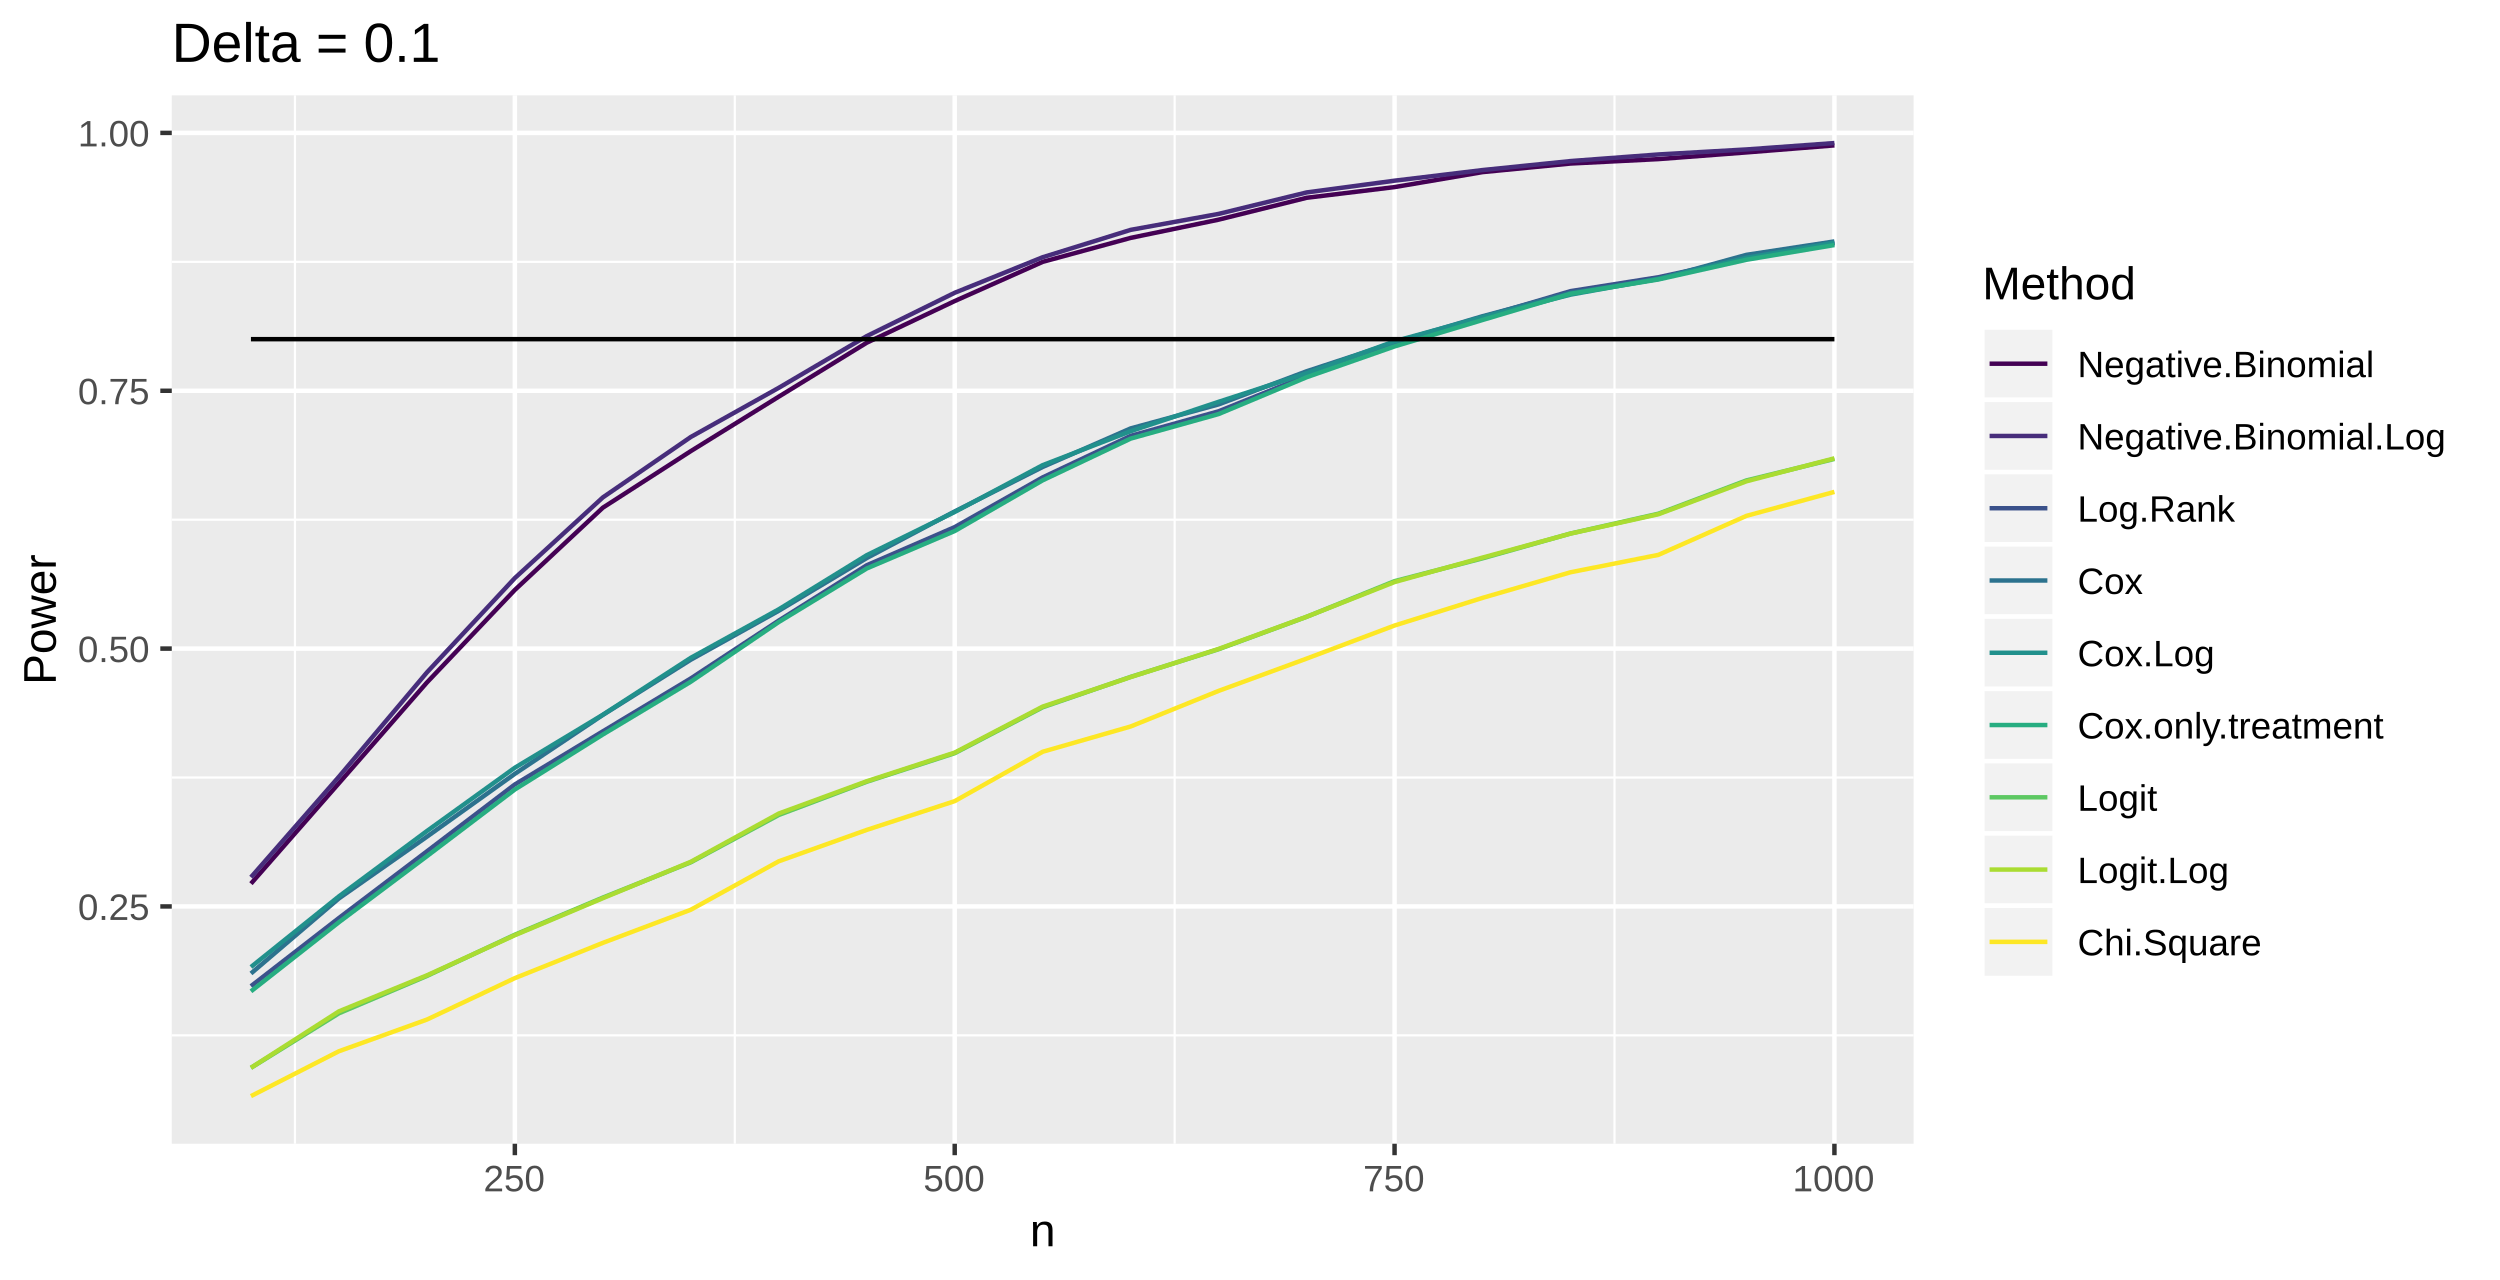
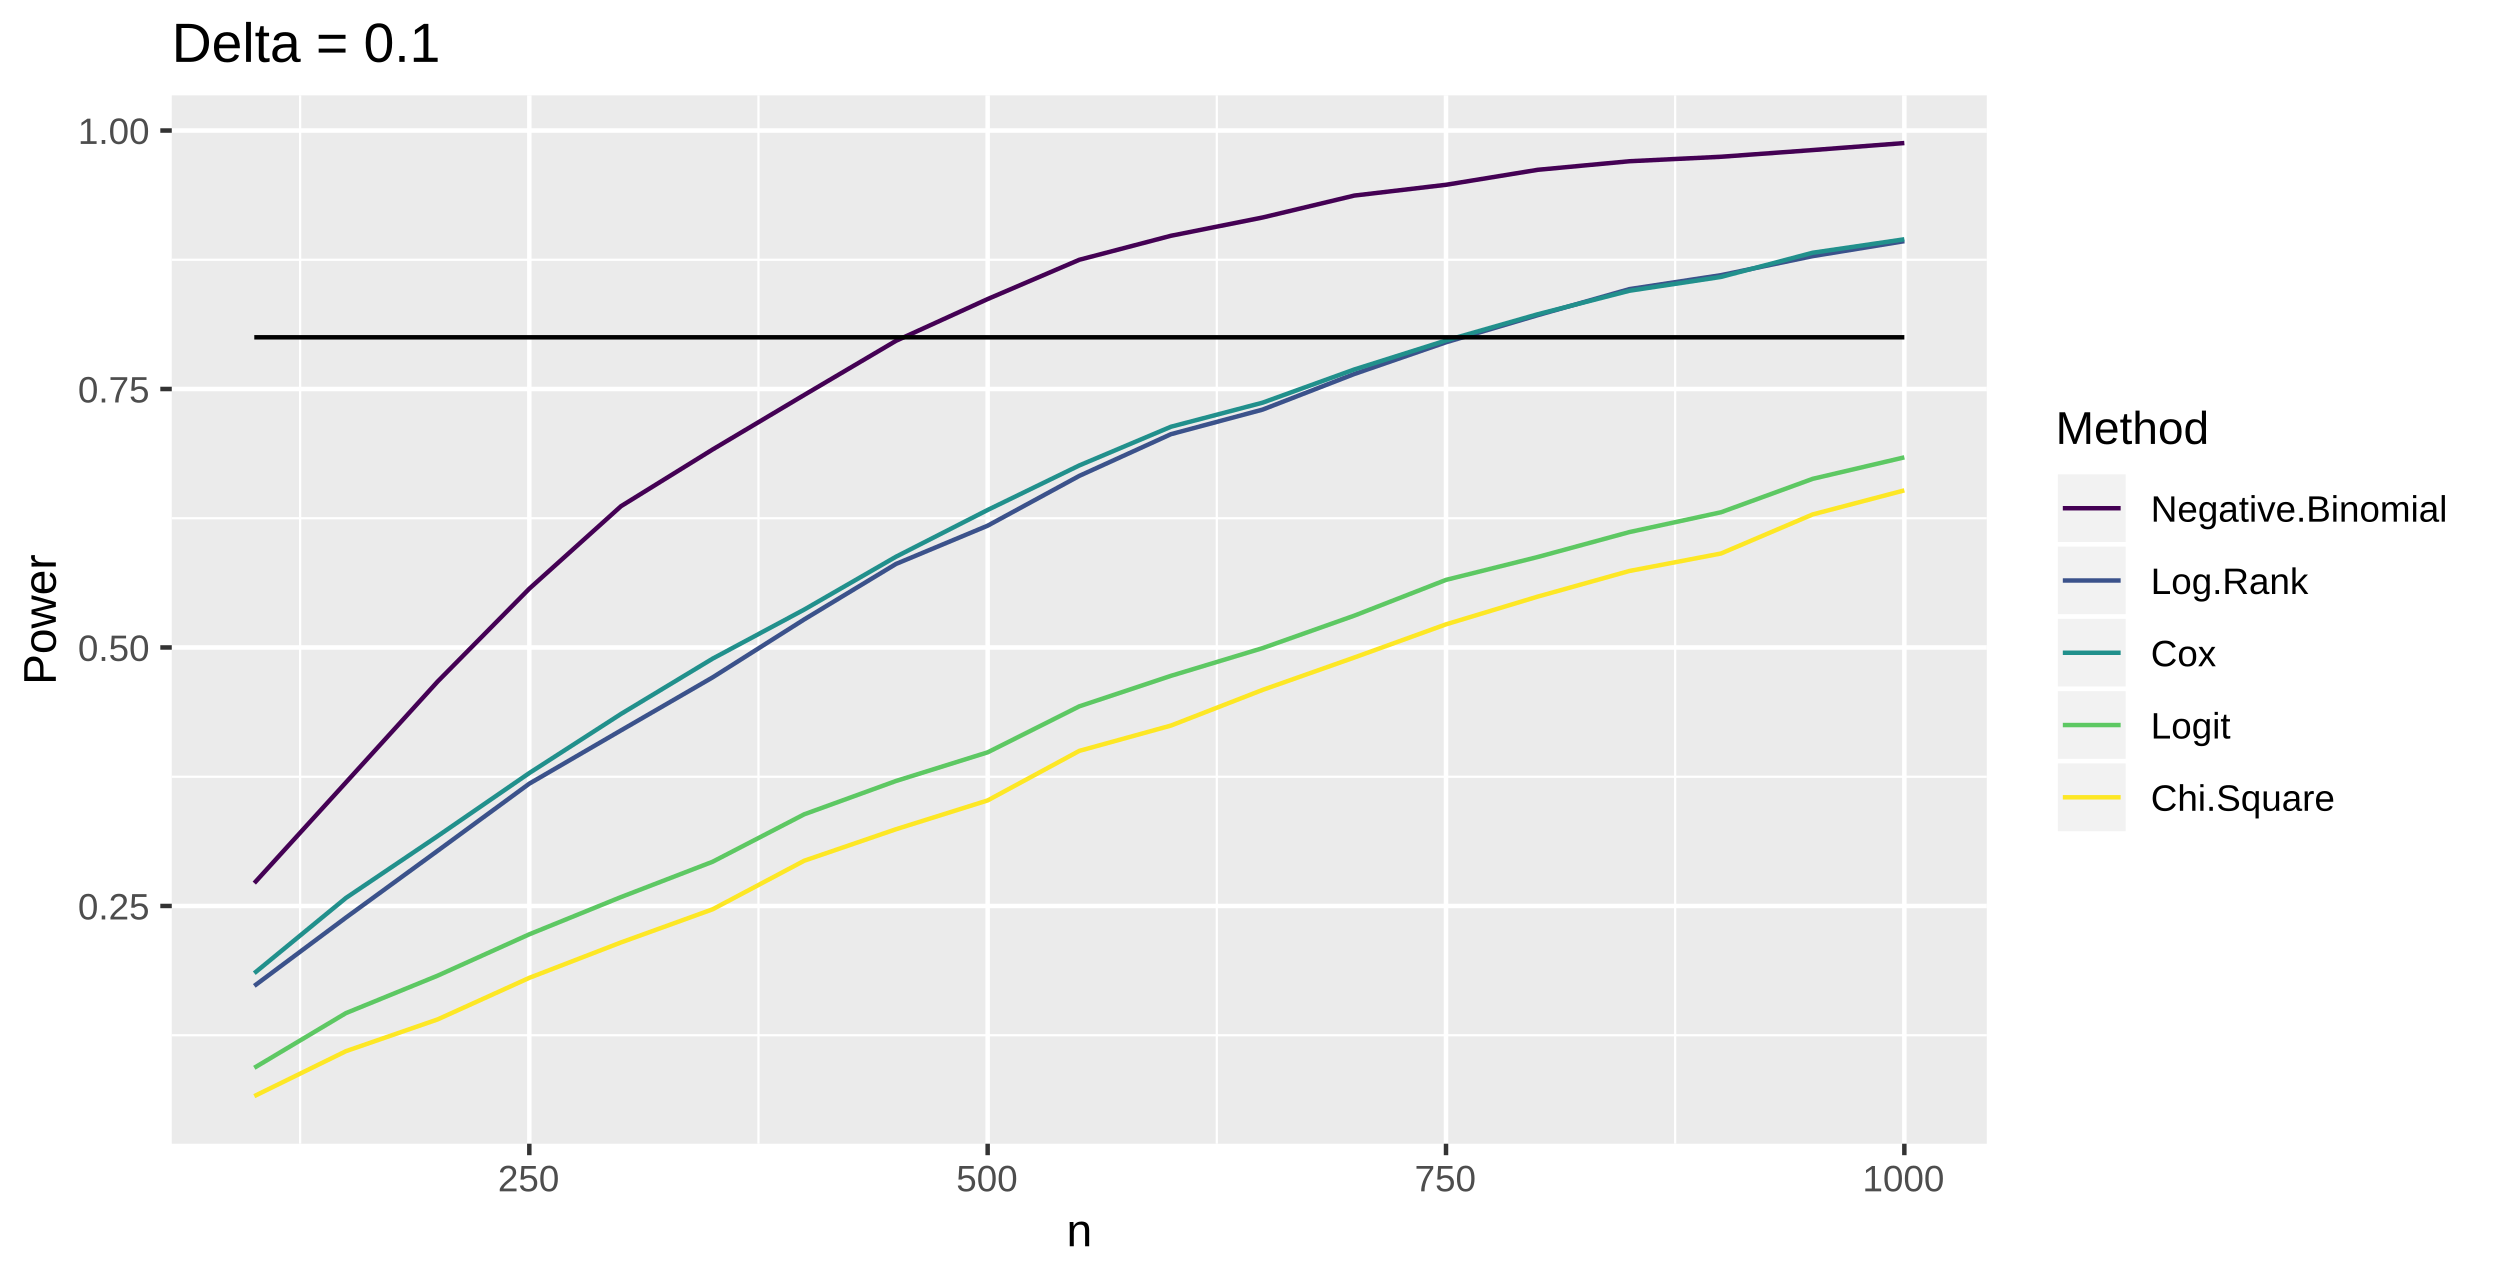
<svg xmlns="http://www.w3.org/2000/svg" viewBox="0 0 597.75 306.00">
  <defs>
    <style type="text/css">
    line, polyline, path, rect, circle {
      fill: none;
      stroke: #000000;
      stroke-linecap: round;
      stroke-linejoin: round;
      stroke-miterlimit: 10.00;
    }
  </style>
  </defs>
  <rect width="100%" height="100%" style="stroke: none; fill: #FFFFFF;" />
  <rect x="0.00" y="0.00" width="597.75" height="306.00" style="stroke-width: 1.07; stroke: #FFFFFF; fill: #FFFFFF;" />
  <defs>
-     <clipPath id="cpNDEuMDczNXw0NTcuNTQxfDI3My40NzR8MjIuODAyNw==">
-       <rect x="41.07" y="22.80" width="416.47" height="250.67" />
+     <clipPath id="cpNDEuMDczNXw0NzUuMDU3fDI3My40NzR8MjIuODAyNw==">
+       <rect x="41.07" y="22.80" width="433.98" height="250.67" />
    </clipPath>
  </defs>
-   <rect x="41.07" y="22.80" width="416.47" height="250.67" style="stroke-width: 1.07; stroke: none; fill: #EBEBEB;" clip-path="url(#cpNDEuMDczNXw0NTcuNTQxfDI3My40NzR8MjIuODAyNw==)" />
-   <polyline points="41.07,247.56 457.54,247.56 " style="stroke-width: 0.53; stroke: #FFFFFF; stroke-linecap: butt;" clip-path="url(#cpNDEuMDczNXw0NTcuNTQxfDI3My40NzR8MjIuODAyNw==)" />
-   <polyline points="41.07,185.91 457.54,185.91 " style="stroke-width: 0.53; stroke: #FFFFFF; stroke-linecap: butt;" clip-path="url(#cpNDEuMDczNXw0NTcuNTQxfDI3My40NzR8MjIuODAyNw==)" />
-   <polyline points="41.07,124.26 457.54,124.26 " style="stroke-width: 0.53; stroke: #FFFFFF; stroke-linecap: butt;" clip-path="url(#cpNDEuMDczNXw0NTcuNTQxfDI3My40NzR8MjIuODAyNw==)" />
-   <polyline points="41.07,62.61 457.54,62.61 " style="stroke-width: 0.53; stroke: #FFFFFF; stroke-linecap: butt;" clip-path="url(#cpNDEuMDczNXw0NTcuNTQxfDI3My40NzR8MjIuODAyNw==)" />
-   <polyline points="70.52,273.47 70.52,22.80 " style="stroke-width: 0.53; stroke: #FFFFFF; stroke-linecap: butt;" clip-path="url(#cpNDEuMDczNXw0NTcuNTQxfDI3My40NzR8MjIuODAyNw==)" />
-   <polyline points="175.69,273.47 175.69,22.80 " style="stroke-width: 0.53; stroke: #FFFFFF; stroke-linecap: butt;" clip-path="url(#cpNDEuMDczNXw0NTcuNTQxfDI3My40NzR8MjIuODAyNw==)" />
-   <polyline points="280.86,273.47 280.86,22.80 " style="stroke-width: 0.53; stroke: #FFFFFF; stroke-linecap: butt;" clip-path="url(#cpNDEuMDczNXw0NTcuNTQxfDI3My40NzR8MjIuODAyNw==)" />
-   <polyline points="386.03,273.47 386.03,22.80 " style="stroke-width: 0.53; stroke: #FFFFFF; stroke-linecap: butt;" clip-path="url(#cpNDEuMDczNXw0NTcuNTQxfDI3My40NzR8MjIuODAyNw==)" />
-   <polyline points="41.07,216.73 457.54,216.73 " style="stroke-width: 1.07; stroke: #FFFFFF; stroke-linecap: butt;" clip-path="url(#cpNDEuMDczNXw0NTcuNTQxfDI3My40NzR8MjIuODAyNw==)" />
-   <polyline points="41.07,155.08 457.54,155.08 " style="stroke-width: 1.07; stroke: #FFFFFF; stroke-linecap: butt;" clip-path="url(#cpNDEuMDczNXw0NTcuNTQxfDI3My40NzR8MjIuODAyNw==)" />
-   <polyline points="41.07,93.43 457.54,93.43 " style="stroke-width: 1.07; stroke: #FFFFFF; stroke-linecap: butt;" clip-path="url(#cpNDEuMDczNXw0NTcuNTQxfDI3My40NzR8MjIuODAyNw==)" />
-   <polyline points="41.07,31.78 457.54,31.78 " style="stroke-width: 1.07; stroke: #FFFFFF; stroke-linecap: butt;" clip-path="url(#cpNDEuMDczNXw0NTcuNTQxfDI3My40NzR8MjIuODAyNw==)" />
-   <polyline points="123.10,273.47 123.10,22.80 " style="stroke-width: 1.07; stroke: #FFFFFF; stroke-linecap: butt;" clip-path="url(#cpNDEuMDczNXw0NTcuNTQxfDI3My40NzR8MjIuODAyNw==)" />
-   <polyline points="228.27,273.47 228.27,22.80 " style="stroke-width: 1.07; stroke: #FFFFFF; stroke-linecap: butt;" clip-path="url(#cpNDEuMDczNXw0NTcuNTQxfDI3My40NzR8MjIuODAyNw==)" />
-   <polyline points="333.44,273.47 333.44,22.80 " style="stroke-width: 1.07; stroke: #FFFFFF; stroke-linecap: butt;" clip-path="url(#cpNDEuMDczNXw0NTcuNTQxfDI3My40NzR8MjIuODAyNw==)" />
-   <polyline points="438.61,273.47 438.61,22.80 " style="stroke-width: 1.07; stroke: #FFFFFF; stroke-linecap: butt;" clip-path="url(#cpNDEuMDczNXw0NTcuNTQxfDI3My40NzR8MjIuODAyNw==)" />
-   <polyline points="60.00,211.28 81.04,187.26 102.07,163.19 123.10,141.05 144.14,121.39 165.17,107.86 186.21,94.84 207.24,81.94 228.27,71.98 249.31,62.61 270.34,56.88 291.37,52.52 312.41,47.29 333.44,44.73 354.48,41.15 375.51,39.10 396.54,38.04 417.58,36.44 438.61,34.76 " style="stroke-width: 1.07; stroke: #440154; stroke-linecap: butt;" clip-path="url(#cpNDEuMDczNXw0NTcuNTQxfDI3My40NzR8MjIuODAyNw==)" />
-   <polyline points="60.00,209.75 81.04,185.71 102.07,160.78 123.10,138.21 144.14,118.93 165.17,104.48 186.21,92.72 207.24,80.36 228.27,70.00 249.31,61.50 270.34,54.96 291.37,51.14 312.41,46.01 333.44,43.20 354.48,40.66 375.51,38.51 396.54,36.93 417.58,35.73 438.61,34.20 " style="stroke-width: 1.07; stroke: #472D7B; stroke-linecap: butt;" clip-path="url(#cpNDEuMDczNXw0NTcuNTQxfDI3My40NzR8MjIuODAyNw==)" />
-   <polyline points="60.00,235.79 81.04,219.49 102.07,203.56 123.10,187.56 144.14,174.86 165.17,162.21 186.21,148.37 207.24,135.15 228.27,126.03 249.31,114.14 270.34,104.21 291.37,98.34 312.41,89.85 333.44,82.28 354.48,75.82 375.51,69.61 396.54,66.28 417.58,61.74 438.61,58.17 " style="stroke-width: 1.07; stroke: #3B528B; stroke-linecap: butt;" clip-path="url(#cpNDEuMDczNXw0NTcuNTQxfDI3My40NzR8MjIuODAyNw==)" />
-   <polyline points="60.00,232.76 81.04,214.81 102.07,200.06 123.10,185.02 144.14,170.94 165.17,157.74 186.21,146.03 207.24,133.43 228.27,122.28 249.31,111.65 270.34,102.43 291.37,96.69 312.41,88.77 333.44,81.86 354.48,75.60 375.51,70.00 396.54,66.70 417.58,60.93 438.61,57.72 " style="stroke-width: 1.07; stroke: #2C728E; stroke-linecap: butt;" clip-path="url(#cpNDEuMDczNXw0NTcuNTQxfDI3My40NzR8MjIuODAyNw==)" />
-   <polyline points="60.00,231.21 81.04,214.31 102.07,198.70 123.10,183.56 144.14,170.89 165.17,157.28 186.21,145.68 207.24,132.74 228.27,122.41 249.31,111.21 270.34,103.10 291.37,96.07 312.41,89.24 333.44,81.59 354.48,75.82 375.51,70.45 396.54,66.65 417.58,61.64 438.61,58.04 " style="stroke-width: 1.07; stroke: #21908C; stroke-linecap: butt;" clip-path="url(#cpNDEuMDczNXw0NTcuNTQxfDI3My40NzR8MjIuODAyNw==)" />
-   <polyline points="60.00,237.03 81.04,220.50 102.07,204.72 123.10,188.77 144.14,175.62 165.17,163.00 186.21,148.72 207.24,135.92 228.27,126.97 249.31,114.84 270.34,104.87 291.37,99.00 312.41,90.20 333.44,82.83 354.48,76.51 375.51,70.23 396.54,66.82 417.58,62.11 438.61,58.59 " style="stroke-width: 1.07; stroke: #27AD81; stroke-linecap: butt;" clip-path="url(#cpNDEuMDczNXw0NTcuNTQxfDI3My40NzR8MjIuODAyNw==)" />
-   <polyline points="60.00,255.32 81.04,242.28 102.07,233.35 123.10,223.49 144.14,214.61 165.17,206.18 186.21,194.86 207.24,186.92 228.27,180.09 249.31,169.11 270.34,161.84 291.37,155.23 312.41,147.48 333.44,138.95 354.48,133.50 375.51,127.56 396.54,122.82 417.58,114.86 438.61,109.73 " style="stroke-width: 1.07; stroke: #5DC863; stroke-linecap: butt;" clip-path="url(#cpNDEuMDczNXw0NTcuNTQxfDI3My40NzR8MjIuODAyNw==)" />
-   <polyline points="60.00,255.30 81.04,241.81 102.07,233.20 123.10,223.61 144.14,214.76 165.17,206.05 186.21,194.51 207.24,186.79 228.27,179.94 249.31,168.94 270.34,161.89 291.37,155.15 312.41,147.46 333.44,139.17 354.48,133.31 375.51,127.58 396.54,122.95 417.58,115.08 438.61,109.58 " style="stroke-width: 1.07; stroke: #AADC32; stroke-linecap: butt;" clip-path="url(#cpNDEuMDczNXw0NTcuNTQxfDI3My40NzR8MjIuODAyNw==)" />
-   <polyline points="60.00,262.08 81.04,251.35 102.07,243.78 123.10,233.87 144.14,225.44 165.17,217.52 186.21,205.93 207.24,198.43 228.27,191.55 249.31,179.74 270.34,173.70 291.37,165.19 312.41,157.47 333.44,149.56 354.48,142.95 375.51,136.83 396.54,132.66 417.58,123.34 438.61,117.60 " style="stroke-width: 1.07; stroke: #FDE725; stroke-linecap: butt;" clip-path="url(#cpNDEuMDczNXw0NTcuNTQxfDI3My40NzR8MjIuODAyNw==)" />
-   <polyline points="60.00,81.10 60.00,81.10 60.00,81.10 60.00,81.10 60.00,81.10 60.00,81.10 60.00,81.10 60.00,81.10 60.00,81.10 81.04,81.10 81.04,81.10 81.04,81.10 81.04,81.10 81.04,81.10 81.04,81.10 81.04,81.10 81.04,81.10 81.04,81.10 102.07,81.10 102.07,81.10 102.07,81.10 102.07,81.10 102.07,81.10 102.07,81.10 102.07,81.10 102.07,81.10 102.07,81.10 123.10,81.10 123.10,81.10 123.10,81.10 123.10,81.10 123.10,81.10 123.10,81.10 123.10,81.10 123.10,81.10 123.10,81.10 144.14,81.10 144.14,81.10 144.14,81.10 144.14,81.10 144.14,81.10 144.14,81.10 144.14,81.10 144.14,81.10 144.14,81.10 165.17,81.10 165.17,81.10 165.17,81.10 165.17,81.10 165.17,81.10 165.17,81.10 165.17,81.10 165.17,81.10 165.17,81.10 186.21,81.10 186.21,81.10 186.21,81.10 186.21,81.10 186.21,81.10 186.21,81.10 186.21,81.10 186.21,81.10 186.21,81.10 207.24,81.10 207.24,81.10 207.24,81.10 207.24,81.10 207.24,81.10 207.24,81.10 207.24,81.10 207.24,81.10 207.24,81.10 228.27,81.10 228.27,81.10 228.27,81.10 228.27,81.10 228.27,81.10 228.27,81.10 228.27,81.10 228.27,81.10 228.27,81.10 249.31,81.10 249.31,81.10 249.31,81.10 249.31,81.10 249.31,81.10 249.31,81.10 249.31,81.10 249.31,81.10 249.31,81.10 270.34,81.10 270.34,81.10 270.34,81.10 270.34,81.10 270.34,81.10 270.34,81.10 270.34,81.10 270.34,81.10 270.34,81.10 291.37,81.10 291.37,81.10 291.37,81.10 291.37,81.10 291.37,81.10 291.37,81.10 291.37,81.10 291.37,81.10 291.37,81.10 312.41,81.10 312.41,81.10 312.41,81.10 312.41,81.10 312.41,81.10 312.41,81.10 312.41,81.10 312.41,81.10 312.41,81.10 333.44,81.10 333.44,81.10 333.44,81.10 333.44,81.10 333.44,81.10 333.44,81.10 333.44,81.10 333.44,81.10 333.44,81.10 354.48,81.10 354.48,81.10 354.48,81.10 354.48,81.10 354.48,81.10 354.48,81.10 354.48,81.10 354.48,81.10 354.48,81.10 375.51,81.10 375.51,81.10 375.51,81.10 375.51,81.10 375.51,81.10 375.51,81.10 375.51,81.10 375.51,81.10 375.51,81.10 396.54,81.10 396.54,81.10 396.54,81.10 396.54,81.10 396.54,81.10 396.54,81.10 396.54,81.10 396.54,81.10 396.54,81.10 417.58,81.10 417.58,81.10 417.58,81.10 417.58,81.10 417.58,81.10 417.58,81.10 417.58,81.10 417.58,81.10 417.58,81.10 438.61,81.10 438.61,81.10 438.61,81.10 438.61,81.10 438.61,81.10 438.61,81.10 438.61,81.10 438.61,81.10 438.61,81.10 " style="stroke-width: 1.07; stroke-linecap: butt;" clip-path="url(#cpNDEuMDczNXw0NTcuNTQxfDI3My40NzR8MjIuODAyNw==)" />
+   <rect x="41.07" y="22.80" width="433.98" height="250.67" style="stroke-width: 1.07; stroke: none; fill: #EBEBEB;" clip-path="url(#cpNDEuMDczNXw0NzUuMDU3fDI3My40NzR8MjIuODAyNw==)" />
+   <polyline points="41.07,247.52 475.06,247.52 " style="stroke-width: 0.53; stroke: #FFFFFF; stroke-linecap: butt;" clip-path="url(#cpNDEuMDczNXw0NzUuMDU3fDI3My40NzR8MjIuODAyNw==)" />
+   <polyline points="41.07,185.72 475.06,185.72 " style="stroke-width: 0.53; stroke: #FFFFFF; stroke-linecap: butt;" clip-path="url(#cpNDEuMDczNXw0NzUuMDU3fDI3My40NzR8MjIuODAyNw==)" />
+   <polyline points="41.07,123.91 475.06,123.91 " style="stroke-width: 0.53; stroke: #FFFFFF; stroke-linecap: butt;" clip-path="url(#cpNDEuMDczNXw0NzUuMDU3fDI3My40NzR8MjIuODAyNw==)" />
+   <polyline points="41.07,62.11 475.06,62.11 " style="stroke-width: 0.53; stroke: #FFFFFF; stroke-linecap: butt;" clip-path="url(#cpNDEuMDczNXw0NzUuMDU3fDI3My40NzR8MjIuODAyNw==)" />
+   <polyline points="71.76,273.47 71.76,22.80 " style="stroke-width: 0.53; stroke: #FFFFFF; stroke-linecap: butt;" clip-path="url(#cpNDEuMDczNXw0NzUuMDU3fDI3My40NzR8MjIuODAyNw==)" />
+   <polyline points="181.35,273.47 181.35,22.80 " style="stroke-width: 0.53; stroke: #FFFFFF; stroke-linecap: butt;" clip-path="url(#cpNDEuMDczNXw0NzUuMDU3fDI3My40NzR8MjIuODAyNw==)" />
+   <polyline points="290.94,273.47 290.94,22.80 " style="stroke-width: 0.53; stroke: #FFFFFF; stroke-linecap: butt;" clip-path="url(#cpNDEuMDczNXw0NzUuMDU3fDI3My40NzR8MjIuODAyNw==)" />
+   <polyline points="400.53,273.47 400.53,22.80 " style="stroke-width: 0.53; stroke: #FFFFFF; stroke-linecap: butt;" clip-path="url(#cpNDEuMDczNXw0NzUuMDU3fDI3My40NzR8MjIuODAyNw==)" />
+   <polyline points="41.07,216.62 475.06,216.62 " style="stroke-width: 1.07; stroke: #FFFFFF; stroke-linecap: butt;" clip-path="url(#cpNDEuMDczNXw0NzUuMDU3fDI3My40NzR8MjIuODAyNw==)" />
+   <polyline points="41.07,154.81 475.06,154.81 " style="stroke-width: 1.07; stroke: #FFFFFF; stroke-linecap: butt;" clip-path="url(#cpNDEuMDczNXw0NzUuMDU3fDI3My40NzR8MjIuODAyNw==)" />
+   <polyline points="41.07,93.01 475.06,93.01 " style="stroke-width: 1.07; stroke: #FFFFFF; stroke-linecap: butt;" clip-path="url(#cpNDEuMDczNXw0NzUuMDU3fDI3My40NzR8MjIuODAyNw==)" />
+   <polyline points="41.07,31.21 475.06,31.21 " style="stroke-width: 1.07; stroke: #FFFFFF; stroke-linecap: butt;" clip-path="url(#cpNDEuMDczNXw0NzUuMDU3fDI3My40NzR8MjIuODAyNw==)" />
+   <polyline points="126.56,273.47 126.56,22.80 " style="stroke-width: 1.07; stroke: #FFFFFF; stroke-linecap: butt;" clip-path="url(#cpNDEuMDczNXw0NzUuMDU3fDI3My40NzR8MjIuODAyNw==)" />
+   <polyline points="236.15,273.47 236.15,22.80 " style="stroke-width: 1.07; stroke: #FFFFFF; stroke-linecap: butt;" clip-path="url(#cpNDEuMDczNXw0NzUuMDU3fDI3My40NzR8MjIuODAyNw==)" />
+   <polyline points="345.74,273.47 345.74,22.80 " style="stroke-width: 1.07; stroke: #FFFFFF; stroke-linecap: butt;" clip-path="url(#cpNDEuMDczNXw0NzUuMDU3fDI3My40NzR8MjIuODAyNw==)" />
+   <polyline points="455.33,273.47 455.33,22.80 " style="stroke-width: 1.07; stroke: #FFFFFF; stroke-linecap: butt;" clip-path="url(#cpNDEuMDczNXw0NzUuMDU3fDI3My40NzR8MjIuODAyNw==)" />
+   <polyline points="60.80,211.15 82.72,187.07 104.64,162.95 126.56,140.75 148.47,121.04 170.39,107.47 192.31,94.42 214.23,81.49 236.15,71.50 258.07,62.11 279.98,56.37 301.90,52.00 323.82,46.76 345.74,44.18 367.66,40.60 389.58,38.55 411.49,37.48 433.41,35.88 455.33,34.20 " style="stroke-width: 1.07; stroke: #440154; stroke-linecap: butt;" clip-path="url(#cpNDEuMDczNXw0NzUuMDU3fDI3My40NzR8MjIuODAyNw==)" />
+   <polyline points="60.80,235.73 82.72,219.39 104.64,203.42 126.56,187.37 148.47,174.64 170.39,161.96 192.31,148.09 214.23,134.84 236.15,125.69 258.07,113.78 279.98,103.81 301.90,97.93 323.82,89.42 345.74,81.84 367.66,75.36 389.58,69.13 411.49,65.79 433.41,61.24 455.33,57.66 " style="stroke-width: 1.07; stroke: #3B528B; stroke-linecap: butt;" clip-path="url(#cpNDEuMDczNXw0NzUuMDU3fDI3My40NzR8MjIuODAyNw==)" />
+   <polyline points="60.80,232.69 82.72,214.69 104.64,199.91 126.56,184.83 148.47,170.71 170.39,157.48 192.31,145.74 214.23,133.11 236.15,121.93 258.07,111.28 279.98,102.03 301.90,96.27 323.82,88.34 345.74,81.41 367.66,75.14 389.58,69.52 411.49,66.21 433.41,60.43 455.33,57.21 " style="stroke-width: 1.07; stroke: #21908C; stroke-linecap: butt;" clip-path="url(#cpNDEuMDczNXw0NzUuMDU3fDI3My40NzR8MjIuODAyNw==)" />
+   <polyline points="60.80,255.31 82.72,242.23 104.64,233.28 126.56,223.39 148.47,214.49 170.39,206.04 192.31,194.69 214.23,186.73 236.15,179.88 258.07,168.88 279.98,161.59 301.90,154.96 323.82,147.20 345.74,138.65 367.66,133.18 389.58,127.22 411.49,122.48 433.41,114.49 455.33,109.35 " style="stroke-width: 1.07; stroke: #5DC863; stroke-linecap: butt;" clip-path="url(#cpNDEuMDczNXw0NzUuMDU3fDI3My40NzR8MjIuODAyNw==)" />
+   <polyline points="60.80,262.08 82.72,251.33 104.64,243.74 126.56,233.80 148.47,225.34 170.39,217.41 192.31,205.79 214.23,198.27 236.15,191.38 258.07,179.53 279.98,173.48 301.90,164.95 323.82,157.21 345.74,149.28 367.66,142.65 389.58,136.52 411.49,132.34 433.41,123.00 455.33,117.24 " style="stroke-width: 1.07; stroke: #FDE725; stroke-linecap: butt;" clip-path="url(#cpNDEuMDczNXw0NzUuMDU3fDI3My40NzR8MjIuODAyNw==)" />
+   <polyline points="60.80,80.65 60.80,80.65 60.80,80.65 60.80,80.65 60.80,80.65 82.72,80.65 82.72,80.65 82.72,80.65 82.72,80.65 82.72,80.65 104.64,80.65 104.64,80.65 104.64,80.65 104.64,80.65 104.64,80.65 126.56,80.65 126.56,80.65 126.56,80.65 126.56,80.65 126.56,80.65 148.47,80.65 148.47,80.65 148.47,80.65 148.47,80.65 148.47,80.65 170.39,80.65 170.39,80.65 170.39,80.65 170.39,80.65 170.39,80.65 192.31,80.65 192.31,80.65 192.31,80.65 192.31,80.65 192.31,80.65 214.23,80.65 214.23,80.65 214.23,80.65 214.23,80.65 214.23,80.65 236.15,80.65 236.15,80.65 236.15,80.65 236.15,80.65 236.15,80.65 258.07,80.65 258.07,80.65 258.07,80.65 258.07,80.65 258.07,80.65 279.98,80.65 279.98,80.65 279.98,80.65 279.98,80.65 279.98,80.65 301.90,80.65 301.90,80.65 301.90,80.65 301.90,80.65 301.90,80.65 323.82,80.65 323.82,80.65 323.82,80.65 323.82,80.65 323.82,80.65 345.74,80.65 345.74,80.65 345.74,80.65 345.74,80.65 345.74,80.65 367.66,80.65 367.66,80.65 367.66,80.65 367.66,80.65 367.66,80.65 389.58,80.65 389.58,80.65 389.58,80.65 389.58,80.65 389.58,80.65 411.49,80.65 411.49,80.65 411.49,80.65 411.49,80.65 411.49,80.65 433.41,80.65 433.41,80.65 433.41,80.65 433.41,80.65 433.41,80.65 455.33,80.65 455.33,80.65 455.33,80.65 455.33,80.65 455.33,80.65 " style="stroke-width: 1.07; stroke-linecap: butt;" clip-path="url(#cpNDEuMDczNXw0NzUuMDU3fDI3My40NzR8MjIuODAyNw==)" />
  <defs>
    <clipPath id="cpMHw1OTcuNzV8MzA2fDA=">
      <rect x="0.00" y="0.00" width="597.75" height="306.00" />
    </clipPath>
  </defs>
  <g clip-path="url(#cpMHw1OTcuNzV8MzA2fDA=)">
-     <text x="18.63" y="219.95" style="font-size: 8.80px; fill: #4D4D4D; font-family: Arial;" textLength="17.52px" lengthAdjust="spacingAndGlyphs">0.25</text>
+     <text x="18.63" y="219.84" style="font-size: 8.80px; fill: #4D4D4D; font-family: Arial;" textLength="17.52px" lengthAdjust="spacingAndGlyphs">0.25</text>
  </g>
  <g clip-path="url(#cpMHw1OTcuNzV8MzA2fDA=)">
-     <text x="18.63" y="158.30" style="font-size: 8.80px; fill: #4D4D4D; font-family: Arial;" textLength="17.52px" lengthAdjust="spacingAndGlyphs">0.50</text>
+     <text x="18.63" y="158.03" style="font-size: 8.80px; fill: #4D4D4D; font-family: Arial;" textLength="17.52px" lengthAdjust="spacingAndGlyphs">0.50</text>
  </g>
  <g clip-path="url(#cpMHw1OTcuNzV8MzA2fDA=)">
-     <text x="18.63" y="96.65" style="font-size: 8.80px; fill: #4D4D4D; font-family: Arial;" textLength="17.52px" lengthAdjust="spacingAndGlyphs">0.75</text>
+     <text x="18.63" y="96.23" style="font-size: 8.80px; fill: #4D4D4D; font-family: Arial;" textLength="17.52px" lengthAdjust="spacingAndGlyphs">0.75</text>
  </g>
  <g clip-path="url(#cpMHw1OTcuNzV8MzA2fDA=)">
-     <text x="18.63" y="35.00" style="font-size: 8.80px; fill: #4D4D4D; font-family: Arial;" textLength="17.52px" lengthAdjust="spacingAndGlyphs">1.00</text>
+     <text x="18.63" y="34.42" style="font-size: 8.80px; fill: #4D4D4D; font-family: Arial;" textLength="17.52px" lengthAdjust="spacingAndGlyphs">1.00</text>
  </g>
-   <polyline points="38.33,216.73 41.07,216.73 " style="stroke-width: 1.07; stroke: #333333; stroke-linecap: butt;" clip-path="url(#cpMHw1OTcuNzV8MzA2fDA=)" />
-   <polyline points="38.33,155.08 41.07,155.08 " style="stroke-width: 1.07; stroke: #333333; stroke-linecap: butt;" clip-path="url(#cpMHw1OTcuNzV8MzA2fDA=)" />
-   <polyline points="38.33,93.43 41.07,93.43 " style="stroke-width: 1.07; stroke: #333333; stroke-linecap: butt;" clip-path="url(#cpMHw1OTcuNzV8MzA2fDA=)" />
-   <polyline points="38.33,31.78 41.07,31.78 " style="stroke-width: 1.07; stroke: #333333; stroke-linecap: butt;" clip-path="url(#cpMHw1OTcuNzV8MzA2fDA=)" />
-   <polyline points="123.10,276.21 123.10,273.47 " style="stroke-width: 1.07; stroke: #333333; stroke-linecap: butt;" clip-path="url(#cpMHw1OTcuNzV8MzA2fDA=)" />
-   <polyline points="228.27,276.21 228.27,273.47 " style="stroke-width: 1.07; stroke: #333333; stroke-linecap: butt;" clip-path="url(#cpMHw1OTcuNzV8MzA2fDA=)" />
-   <polyline points="333.44,276.21 333.44,273.47 " style="stroke-width: 1.07; stroke: #333333; stroke-linecap: butt;" clip-path="url(#cpMHw1OTcuNzV8MzA2fDA=)" />
-   <polyline points="438.61,276.21 438.61,273.47 " style="stroke-width: 1.07; stroke: #333333; stroke-linecap: butt;" clip-path="url(#cpMHw1OTcuNzV8MzA2fDA=)" />
+   <polyline points="38.33,216.62 41.07,216.62 " style="stroke-width: 1.07; stroke: #333333; stroke-linecap: butt;" clip-path="url(#cpMHw1OTcuNzV8MzA2fDA=)" />
+   <polyline points="38.33,154.81 41.07,154.81 " style="stroke-width: 1.07; stroke: #333333; stroke-linecap: butt;" clip-path="url(#cpMHw1OTcuNzV8MzA2fDA=)" />
+   <polyline points="38.33,93.01 41.07,93.01 " style="stroke-width: 1.07; stroke: #333333; stroke-linecap: butt;" clip-path="url(#cpMHw1OTcuNzV8MzA2fDA=)" />
+   <polyline points="38.33,31.21 41.07,31.21 " style="stroke-width: 1.07; stroke: #333333; stroke-linecap: butt;" clip-path="url(#cpMHw1OTcuNzV8MzA2fDA=)" />
+   <polyline points="126.56,276.21 126.56,273.47 " style="stroke-width: 1.07; stroke: #333333; stroke-linecap: butt;" clip-path="url(#cpMHw1OTcuNzV8MzA2fDA=)" />
+   <polyline points="236.15,276.21 236.15,273.47 " style="stroke-width: 1.07; stroke: #333333; stroke-linecap: butt;" clip-path="url(#cpMHw1OTcuNzV8MzA2fDA=)" />
+   <polyline points="345.74,276.21 345.74,273.47 " style="stroke-width: 1.07; stroke: #333333; stroke-linecap: butt;" clip-path="url(#cpMHw1OTcuNzV8MzA2fDA=)" />
+   <polyline points="455.33,276.21 455.33,273.47 " style="stroke-width: 1.07; stroke: #333333; stroke-linecap: butt;" clip-path="url(#cpMHw1OTcuNzV8MzA2fDA=)" />
  <g clip-path="url(#cpMHw1OTcuNzV8MzA2fDA=)">
-     <text x="115.60" y="284.84" style="font-size: 8.80px; fill: #4D4D4D; font-family: Arial;" textLength="15.02px" lengthAdjust="spacingAndGlyphs">250</text>
+     <text x="119.05" y="284.84" style="font-size: 8.80px; fill: #4D4D4D; font-family: Arial;" textLength="15.02px" lengthAdjust="spacingAndGlyphs">250</text>
  </g>
  <g clip-path="url(#cpMHw1OTcuNzV8MzA2fDA=)">
-     <text x="220.77" y="284.84" style="font-size: 8.80px; fill: #4D4D4D; font-family: Arial;" textLength="15.02px" lengthAdjust="spacingAndGlyphs">500</text>
+     <text x="228.64" y="284.84" style="font-size: 8.80px; fill: #4D4D4D; font-family: Arial;" textLength="15.02px" lengthAdjust="spacingAndGlyphs">500</text>
  </g>
  <g clip-path="url(#cpMHw1OTcuNzV8MzA2fDA=)">
-     <text x="325.93" y="284.84" style="font-size: 8.80px; fill: #4D4D4D; font-family: Arial;" textLength="15.02px" lengthAdjust="spacingAndGlyphs">750</text>
+     <text x="338.23" y="284.84" style="font-size: 8.80px; fill: #4D4D4D; font-family: Arial;" textLength="15.02px" lengthAdjust="spacingAndGlyphs">750</text>
  </g>
  <g clip-path="url(#cpMHw1OTcuNzV8MzA2fDA=)">
-     <text x="428.60" y="284.84" style="font-size: 8.80px; fill: #4D4D4D; font-family: Arial;" textLength="20.02px" lengthAdjust="spacingAndGlyphs">1000</text>
+     <text x="445.32" y="284.84" style="font-size: 8.80px; fill: #4D4D4D; font-family: Arial;" textLength="20.02px" lengthAdjust="spacingAndGlyphs">1000</text>
  </g>
  <g clip-path="url(#cpMHw1OTcuNzV8MzA2fDA=)">
-     <text x="246.25" y="297.99" style="font-size: 11.00px; font-family: Arial;" textLength="6.12px" lengthAdjust="spacingAndGlyphs">n</text>
+     <text x="255.01" y="297.99" style="font-size: 11.00px; font-family: Arial;" textLength="6.12px" lengthAdjust="spacingAndGlyphs">n</text>
  </g>
  <g clip-path="url(#cpMHw1OTcuNzV8MzA2fDA=)">
    <text transform="translate(13.35,163.73) rotate(-90)" style="font-size: 11.00px; font-family: Arial;" textLength="31.18px" lengthAdjust="spacingAndGlyphs">Power</text>
  </g>
-   <rect x="468.50" y="56.96" width="123.77" height="182.36" style="stroke-width: 1.07; stroke: none; fill: #FFFFFF;" clip-path="url(#cpMHw1OTcuNzV8MzA2fDA=)" />
+   <rect x="486.02" y="91.52" width="106.25" height="113.24" style="stroke-width: 1.07; stroke: none; fill: #FFFFFF;" clip-path="url(#cpMHw1OTcuNzV8MzA2fDA=)" />
  <g clip-path="url(#cpMHw1OTcuNzV8MzA2fDA=)">
-     <text x="473.98" y="71.58" style="font-size: 11.00px; font-family: Arial;" textLength="36.69px" lengthAdjust="spacingAndGlyphs">Method</text>
+     <text x="491.50" y="106.14" style="font-size: 11.00px; font-family: Arial;" textLength="36.69px" lengthAdjust="spacingAndGlyphs">Method</text>
  </g>
-   <rect x="473.98" y="78.32" width="17.28" height="17.28" style="stroke-width: 1.07; stroke: #FFFFFF; fill: #F2F2F2;" clip-path="url(#cpMHw1OTcuNzV8MzA2fDA=)" />
-   <line x1="475.71" y1="86.96" x2="489.53" y2="86.96" style="stroke-width: 1.07; stroke: #440154; stroke-linecap: butt;" clip-path="url(#cpMHw1OTcuNzV8MzA2fDA=)" />
-   <rect x="473.98" y="95.60" width="17.28" height="17.28" style="stroke-width: 1.07; stroke: #FFFFFF; fill: #F2F2F2;" clip-path="url(#cpMHw1OTcuNzV8MzA2fDA=)" />
-   <line x1="475.71" y1="104.24" x2="489.53" y2="104.24" style="stroke-width: 1.07; stroke: #472D7B; stroke-linecap: butt;" clip-path="url(#cpMHw1OTcuNzV8MzA2fDA=)" />
-   <rect x="473.98" y="112.88" width="17.28" height="17.28" style="stroke-width: 1.07; stroke: #FFFFFF; fill: #F2F2F2;" clip-path="url(#cpMHw1OTcuNzV8MzA2fDA=)" />
-   <line x1="475.71" y1="121.52" x2="489.53" y2="121.52" style="stroke-width: 1.07; stroke: #3B528B; stroke-linecap: butt;" clip-path="url(#cpMHw1OTcuNzV8MzA2fDA=)" />
-   <rect x="473.98" y="130.16" width="17.28" height="17.28" style="stroke-width: 1.07; stroke: #FFFFFF; fill: #F2F2F2;" clip-path="url(#cpMHw1OTcuNzV8MzA2fDA=)" />
-   <line x1="475.71" y1="138.80" x2="489.53" y2="138.80" style="stroke-width: 1.07; stroke: #2C728E; stroke-linecap: butt;" clip-path="url(#cpMHw1OTcuNzV8MzA2fDA=)" />
-   <rect x="473.98" y="147.44" width="17.28" height="17.28" style="stroke-width: 1.07; stroke: #FFFFFF; fill: #F2F2F2;" clip-path="url(#cpMHw1OTcuNzV8MzA2fDA=)" />
-   <line x1="475.71" y1="156.08" x2="489.53" y2="156.08" style="stroke-width: 1.07; stroke: #21908C; stroke-linecap: butt;" clip-path="url(#cpMHw1OTcuNzV8MzA2fDA=)" />
-   <rect x="473.98" y="164.72" width="17.28" height="17.28" style="stroke-width: 1.07; stroke: #FFFFFF; fill: #F2F2F2;" clip-path="url(#cpMHw1OTcuNzV8MzA2fDA=)" />
-   <line x1="475.71" y1="173.36" x2="489.53" y2="173.36" style="stroke-width: 1.07; stroke: #27AD81; stroke-linecap: butt;" clip-path="url(#cpMHw1OTcuNzV8MzA2fDA=)" />
-   <rect x="473.98" y="182.00" width="17.28" height="17.28" style="stroke-width: 1.07; stroke: #FFFFFF; fill: #F2F2F2;" clip-path="url(#cpMHw1OTcuNzV8MzA2fDA=)" />
-   <line x1="475.71" y1="190.64" x2="489.53" y2="190.64" style="stroke-width: 1.07; stroke: #5DC863; stroke-linecap: butt;" clip-path="url(#cpMHw1OTcuNzV8MzA2fDA=)" />
-   <rect x="473.98" y="199.28" width="17.28" height="17.28" style="stroke-width: 1.07; stroke: #FFFFFF; fill: #F2F2F2;" clip-path="url(#cpMHw1OTcuNzV8MzA2fDA=)" />
-   <line x1="475.71" y1="207.92" x2="489.53" y2="207.92" style="stroke-width: 1.07; stroke: #AADC32; stroke-linecap: butt;" clip-path="url(#cpMHw1OTcuNzV8MzA2fDA=)" />
-   <rect x="473.98" y="216.56" width="17.28" height="17.28" style="stroke-width: 1.07; stroke: #FFFFFF; fill: #F2F2F2;" clip-path="url(#cpMHw1OTcuNzV8MzA2fDA=)" />
-   <line x1="475.71" y1="225.20" x2="489.53" y2="225.20" style="stroke-width: 1.07; stroke: #FDE725; stroke-linecap: butt;" clip-path="url(#cpMHw1OTcuNzV8MzA2fDA=)" />
+   <rect x="491.50" y="112.88" width="17.28" height="17.28" style="stroke-width: 1.07; stroke: #FFFFFF; fill: #F2F2F2;" clip-path="url(#cpMHw1OTcuNzV8MzA2fDA=)" />
+   <line x1="493.22" y1="121.52" x2="507.05" y2="121.52" style="stroke-width: 1.07; stroke: #440154; stroke-linecap: butt;" clip-path="url(#cpMHw1OTcuNzV8MzA2fDA=)" />
+   <rect x="491.50" y="130.16" width="17.28" height="17.28" style="stroke-width: 1.07; stroke: #FFFFFF; fill: #F2F2F2;" clip-path="url(#cpMHw1OTcuNzV8MzA2fDA=)" />
+   <line x1="493.22" y1="138.80" x2="507.05" y2="138.80" style="stroke-width: 1.07; stroke: #3B528B; stroke-linecap: butt;" clip-path="url(#cpMHw1OTcuNzV8MzA2fDA=)" />
+   <rect x="491.50" y="147.44" width="17.28" height="17.28" style="stroke-width: 1.07; stroke: #FFFFFF; fill: #F2F2F2;" clip-path="url(#cpMHw1OTcuNzV8MzA2fDA=)" />
+   <line x1="493.22" y1="156.08" x2="507.05" y2="156.08" style="stroke-width: 1.07; stroke: #21908C; stroke-linecap: butt;" clip-path="url(#cpMHw1OTcuNzV8MzA2fDA=)" />
+   <rect x="491.50" y="164.72" width="17.28" height="17.28" style="stroke-width: 1.07; stroke: #FFFFFF; fill: #F2F2F2;" clip-path="url(#cpMHw1OTcuNzV8MzA2fDA=)" />
+   <line x1="493.22" y1="173.36" x2="507.05" y2="173.36" style="stroke-width: 1.07; stroke: #5DC863; stroke-linecap: butt;" clip-path="url(#cpMHw1OTcuNzV8MzA2fDA=)" />
+   <rect x="491.50" y="182.00" width="17.28" height="17.28" style="stroke-width: 1.07; stroke: #FFFFFF; fill: #F2F2F2;" clip-path="url(#cpMHw1OTcuNzV8MzA2fDA=)" />
+   <line x1="493.22" y1="190.64" x2="507.05" y2="190.64" style="stroke-width: 1.07; stroke: #FDE725; stroke-linecap: butt;" clip-path="url(#cpMHw1OTcuNzV8MzA2fDA=)" />
  <g clip-path="url(#cpMHw1OTcuNzV8MzA2fDA=)">
-     <text x="496.74" y="90.18" style="font-size: 8.80px; font-family: Arial;" textLength="72.54px" lengthAdjust="spacingAndGlyphs">Negative.Binomial</text>
+     <text x="514.25" y="124.74" style="font-size: 8.80px; font-family: Arial;" textLength="72.54px" lengthAdjust="spacingAndGlyphs">Negative.Binomial</text>
  </g>
  <g clip-path="url(#cpMHw1OTcuNzV8MzA2fDA=)">
-     <text x="496.74" y="107.46" style="font-size: 8.80px; font-family: Arial;" textLength="90.05px" lengthAdjust="spacingAndGlyphs">Negative.Binomial.Log</text>
+     <text x="514.25" y="142.02" style="font-size: 8.80px; font-family: Arial;" textLength="38.53px" lengthAdjust="spacingAndGlyphs">Log.Rank</text>
  </g>
  <g clip-path="url(#cpMHw1OTcuNzV8MzA2fDA=)">
-     <text x="496.74" y="124.74" style="font-size: 8.80px; font-family: Arial;" textLength="38.53px" lengthAdjust="spacingAndGlyphs">Log.Rank</text>
+     <text x="514.25" y="159.30" style="font-size: 8.80px; font-family: Arial;" textLength="16.00px" lengthAdjust="spacingAndGlyphs">Cox</text>
  </g>
  <g clip-path="url(#cpMHw1OTcuNzV8MzA2fDA=)">
-     <text x="496.74" y="142.02" style="font-size: 8.80px; font-family: Arial;" textLength="16.00px" lengthAdjust="spacingAndGlyphs">Cox</text>
+     <text x="514.25" y="176.58" style="font-size: 8.80px; font-family: Arial;" textLength="19.52px" lengthAdjust="spacingAndGlyphs">Logit</text>
  </g>
  <g clip-path="url(#cpMHw1OTcuNzV8MzA2fDA=)">
-     <text x="496.74" y="159.30" style="font-size: 8.80px; font-family: Arial;" textLength="33.52px" lengthAdjust="spacingAndGlyphs">Cox.Log</text>
-   </g>
-   <g clip-path="url(#cpMHw1OTcuNzV8MzA2fDA=)">
-     <text x="496.74" y="176.58" style="font-size: 8.80px; font-family: Arial;" textLength="75.53px" lengthAdjust="spacingAndGlyphs">Cox.only.treatment</text>
-   </g>
-   <g clip-path="url(#cpMHw1OTcuNzV8MzA2fDA=)">
-     <text x="496.74" y="193.86" style="font-size: 8.80px; font-family: Arial;" textLength="19.52px" lengthAdjust="spacingAndGlyphs">Logit</text>
-   </g>
-   <g clip-path="url(#cpMHw1OTcuNzV8MzA2fDA=)">
-     <text x="496.74" y="211.14" style="font-size: 8.80px; font-family: Arial;" textLength="37.03px" lengthAdjust="spacingAndGlyphs">Logit.Log</text>
-   </g>
-   <g clip-path="url(#cpMHw1OTcuNzV8MzA2fDA=)">
-     <text x="496.74" y="228.42" style="font-size: 8.80px; font-family: Arial;" textLength="45.03px" lengthAdjust="spacingAndGlyphs">Chi.Square</text>
+     <text x="514.25" y="193.86" style="font-size: 8.80px; font-family: Arial;" textLength="45.03px" lengthAdjust="spacingAndGlyphs">Chi.Square</text>
  </g>
  <g clip-path="url(#cpMHw1OTcuNzV8MzA2fDA=)">
    <text x="41.07" y="14.79" style="font-size: 13.20px; font-family: Arial;" textLength="63.24px" lengthAdjust="spacingAndGlyphs">Delta = 0.1</text>
  </g>
</svg>
